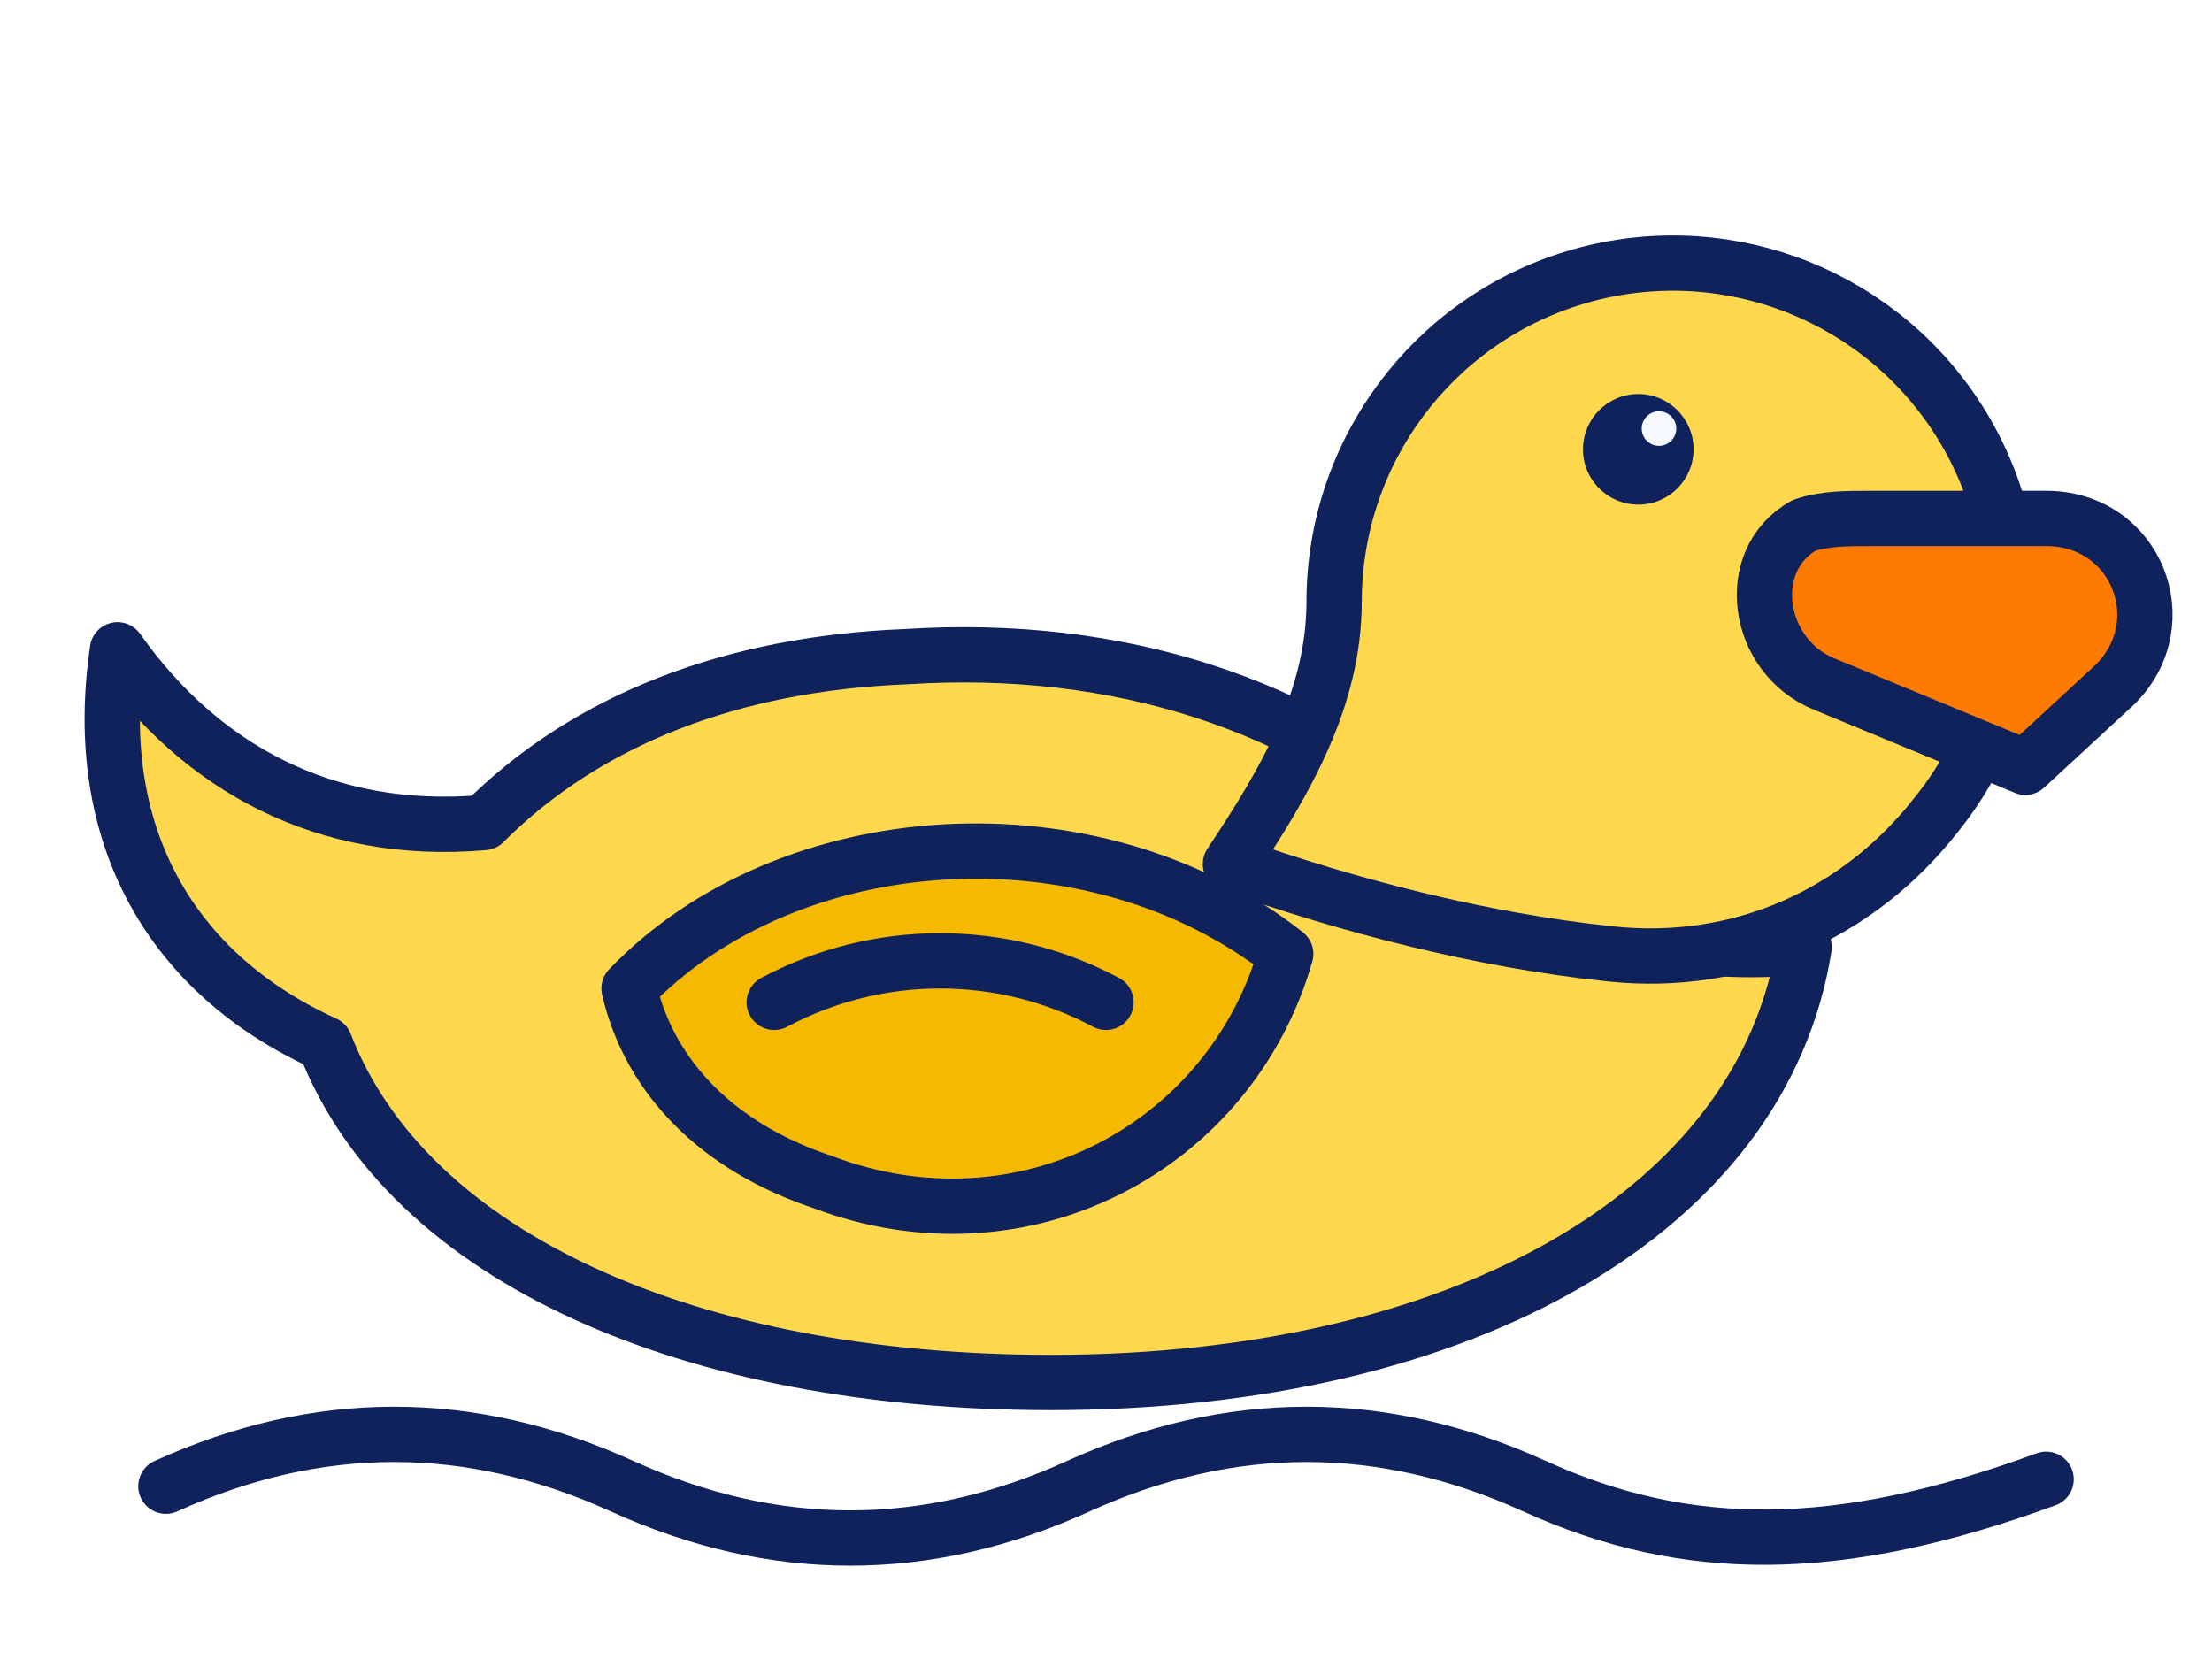
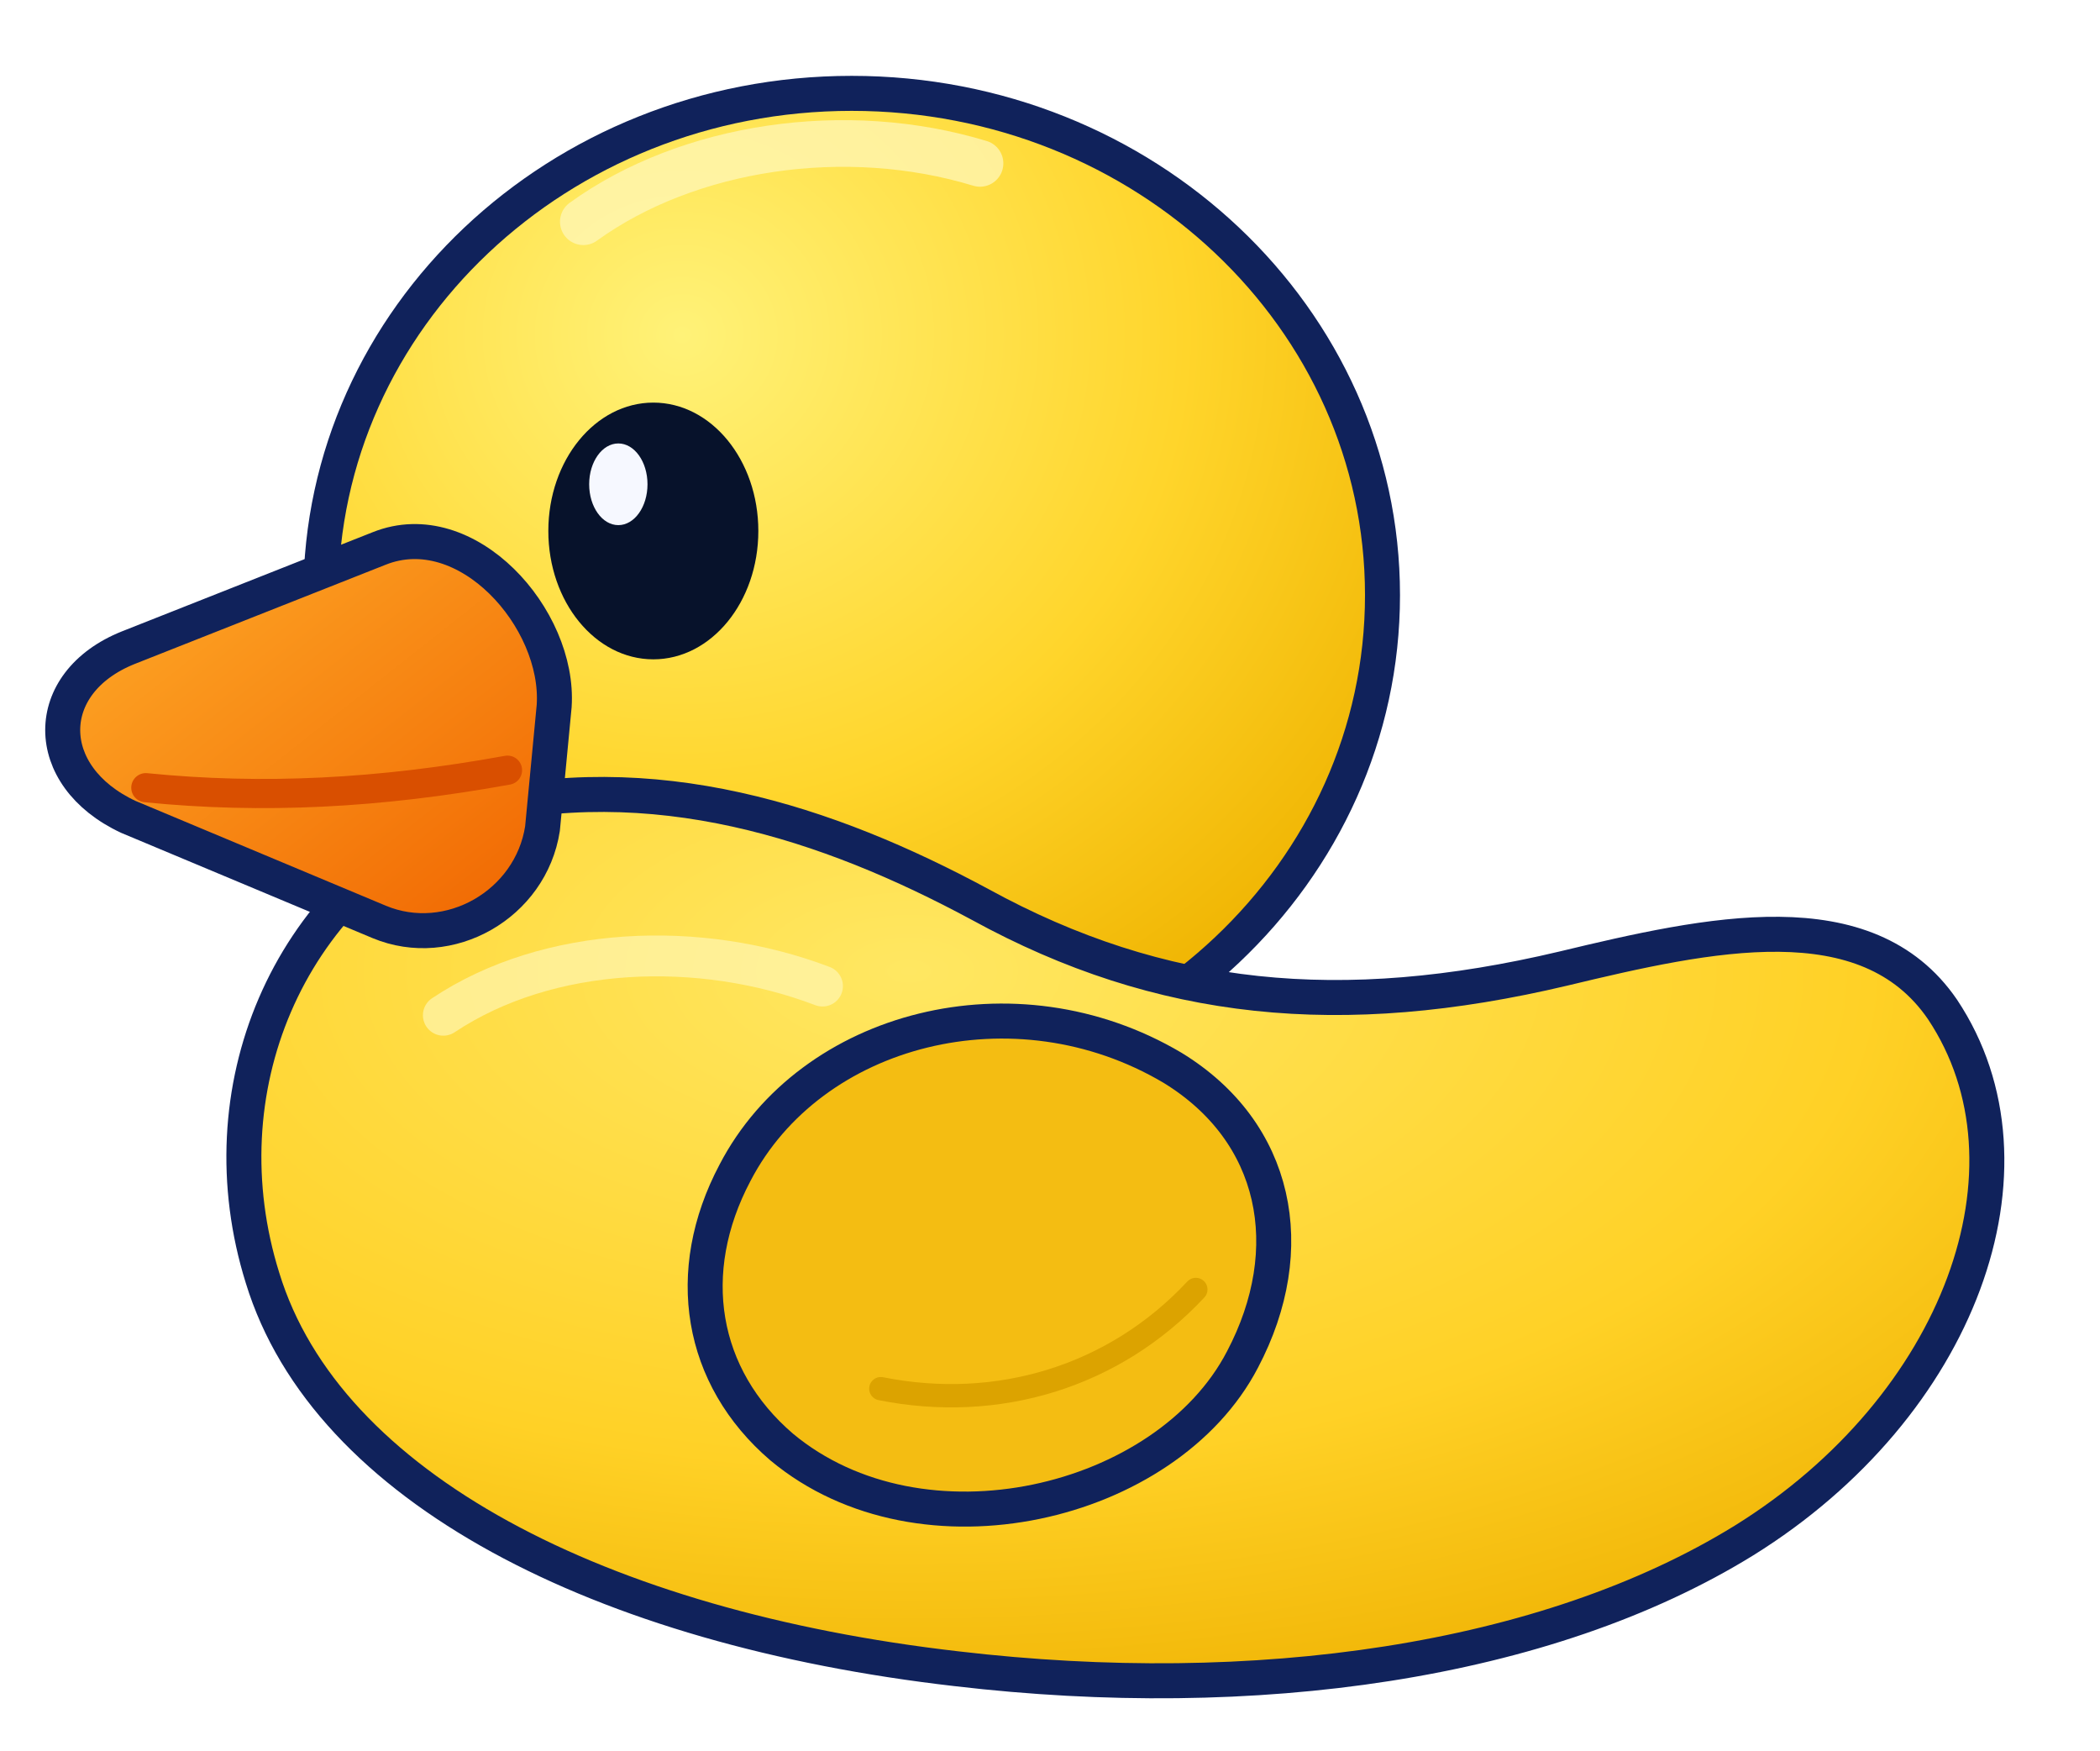
- <svg xmlns="http://www.w3.org/2000/svg" viewBox="0 0 320 240">
-   <g stroke="#10225b" stroke-width="8" stroke-linecap="round" stroke-linejoin="round">
-     <path fill="#ffd84d" d="M70 119C47 121 29 111 17 94c-4 27 8 47 30 57 12 31 53 49 105 49 60 0 103-25 109-63-21 2-37-4-52-17-20-18-47-27-78-25-25 1-46 9-61 24Z" />
-     <path fill="#ffd84d" d="M178 125c8-12 15-24 15-38a49 49 0 1 1 87 31c-11 14-28 22-47 20-19-2-38-7-55-13Z" />
-     <path fill="#ff7a00" d="M271 75h25c13 0 19 15 10 24l-13 12-29-12c-10-4-12-18-3-23 3-1 6-1 10-1Z" />
-     <circle cx="237" cy="65" r="8" fill="#10225b" stroke="none" />
-     <circle cx="240" cy="62" r="2.5" fill="#f6f8ff" stroke="none" />
-     <path fill="#f4b900" d="M91 143c23-24 67-27 95-5-8 28-38 44-67 33-15-5-25-15-28-28Z" />
-     <path fill="none" d="M112 145c15-8 33-8 48 0" />
-     <path fill="none" d="M24 215c22-10 44-10 66 0s44 10 66 0 44-10 66 0 44 10 74-1" />
+ <svg xmlns="http://www.w3.org/2000/svg" viewBox="0 0 360 300">
+   <defs>
+     <radialGradient id="duck-head" cx="34%" cy="24%" r="82%">
+       <stop offset="0" stop-color="#fff278" />
+       <stop offset=".58" stop-color="#ffd52b" />
+       <stop offset="1" stop-color="#efb300" />
+     </radialGradient>
+     <radialGradient id="duck-body" cx="38%" cy="20%" r="90%">
+       <stop offset="0" stop-color="#ffe762" />
+       <stop offset=".62" stop-color="#ffd126" />
+       <stop offset="1" stop-color="#eeb000" />
+     </radialGradient>
+     <linearGradient id="duck-beak" x1="0" y1="0" x2="1" y2="1">
+       <stop offset="0" stop-color="#ffad29" />
+       <stop offset="1" stop-color="#f06400" />
+     </linearGradient>
+   </defs>
+   <g stroke="#10225b" stroke-width="6" stroke-linecap="round" stroke-linejoin="round">
+     <ellipse cx="146" cy="102" rx="91" ry="86" fill="url(#duck-head)" />
+     <path fill="url(#duck-body)" d="M80 139c32-8 62 2 88 16 31 17 62 20 100 11 25-6 52-12 65 7 18 27 3 68-34 91-34 21-84 28-135 22-61-7-108-31-119-67-10-32 4-66 35-80Z" />
+     <path fill="url(#duck-beak)" d="M65 94 22 111c-15 6-15 22 0 29l43 18c12 5 26-3 28-16l2-21c1-15-15-33-30-27Z" />
+     <path fill="none" stroke="#d94f00" stroke-width="5" d="M25 135c20 2 40 1 62-3" />
+     <ellipse cx="112" cy="91" rx="18" ry="22" fill="#07122b" stroke="none" />
+     <ellipse cx="106" cy="83" rx="5" ry="7" fill="#f6f8ff" stroke="none" />
+     <path fill="#f4bd12" d="M126 201c13-25 48-34 75-18 18 11 22 31 12 50-13 25-55 35-79 15-14-12-17-30-8-47Z" />
+     <path fill="none" stroke="#dca300" stroke-width="4" d="M151 238c20 4 40-2 54-17" />
+     <path fill="none" stroke="#fff7b8" stroke-width="8" opacity=".75" d="M100 38c18-13 45-17 68-10" />
+     <path fill="none" stroke="#fff7b8" stroke-width="7" opacity=".65" d="M76 174c18-12 44-13 65-5" />
  </g>
</svg>
